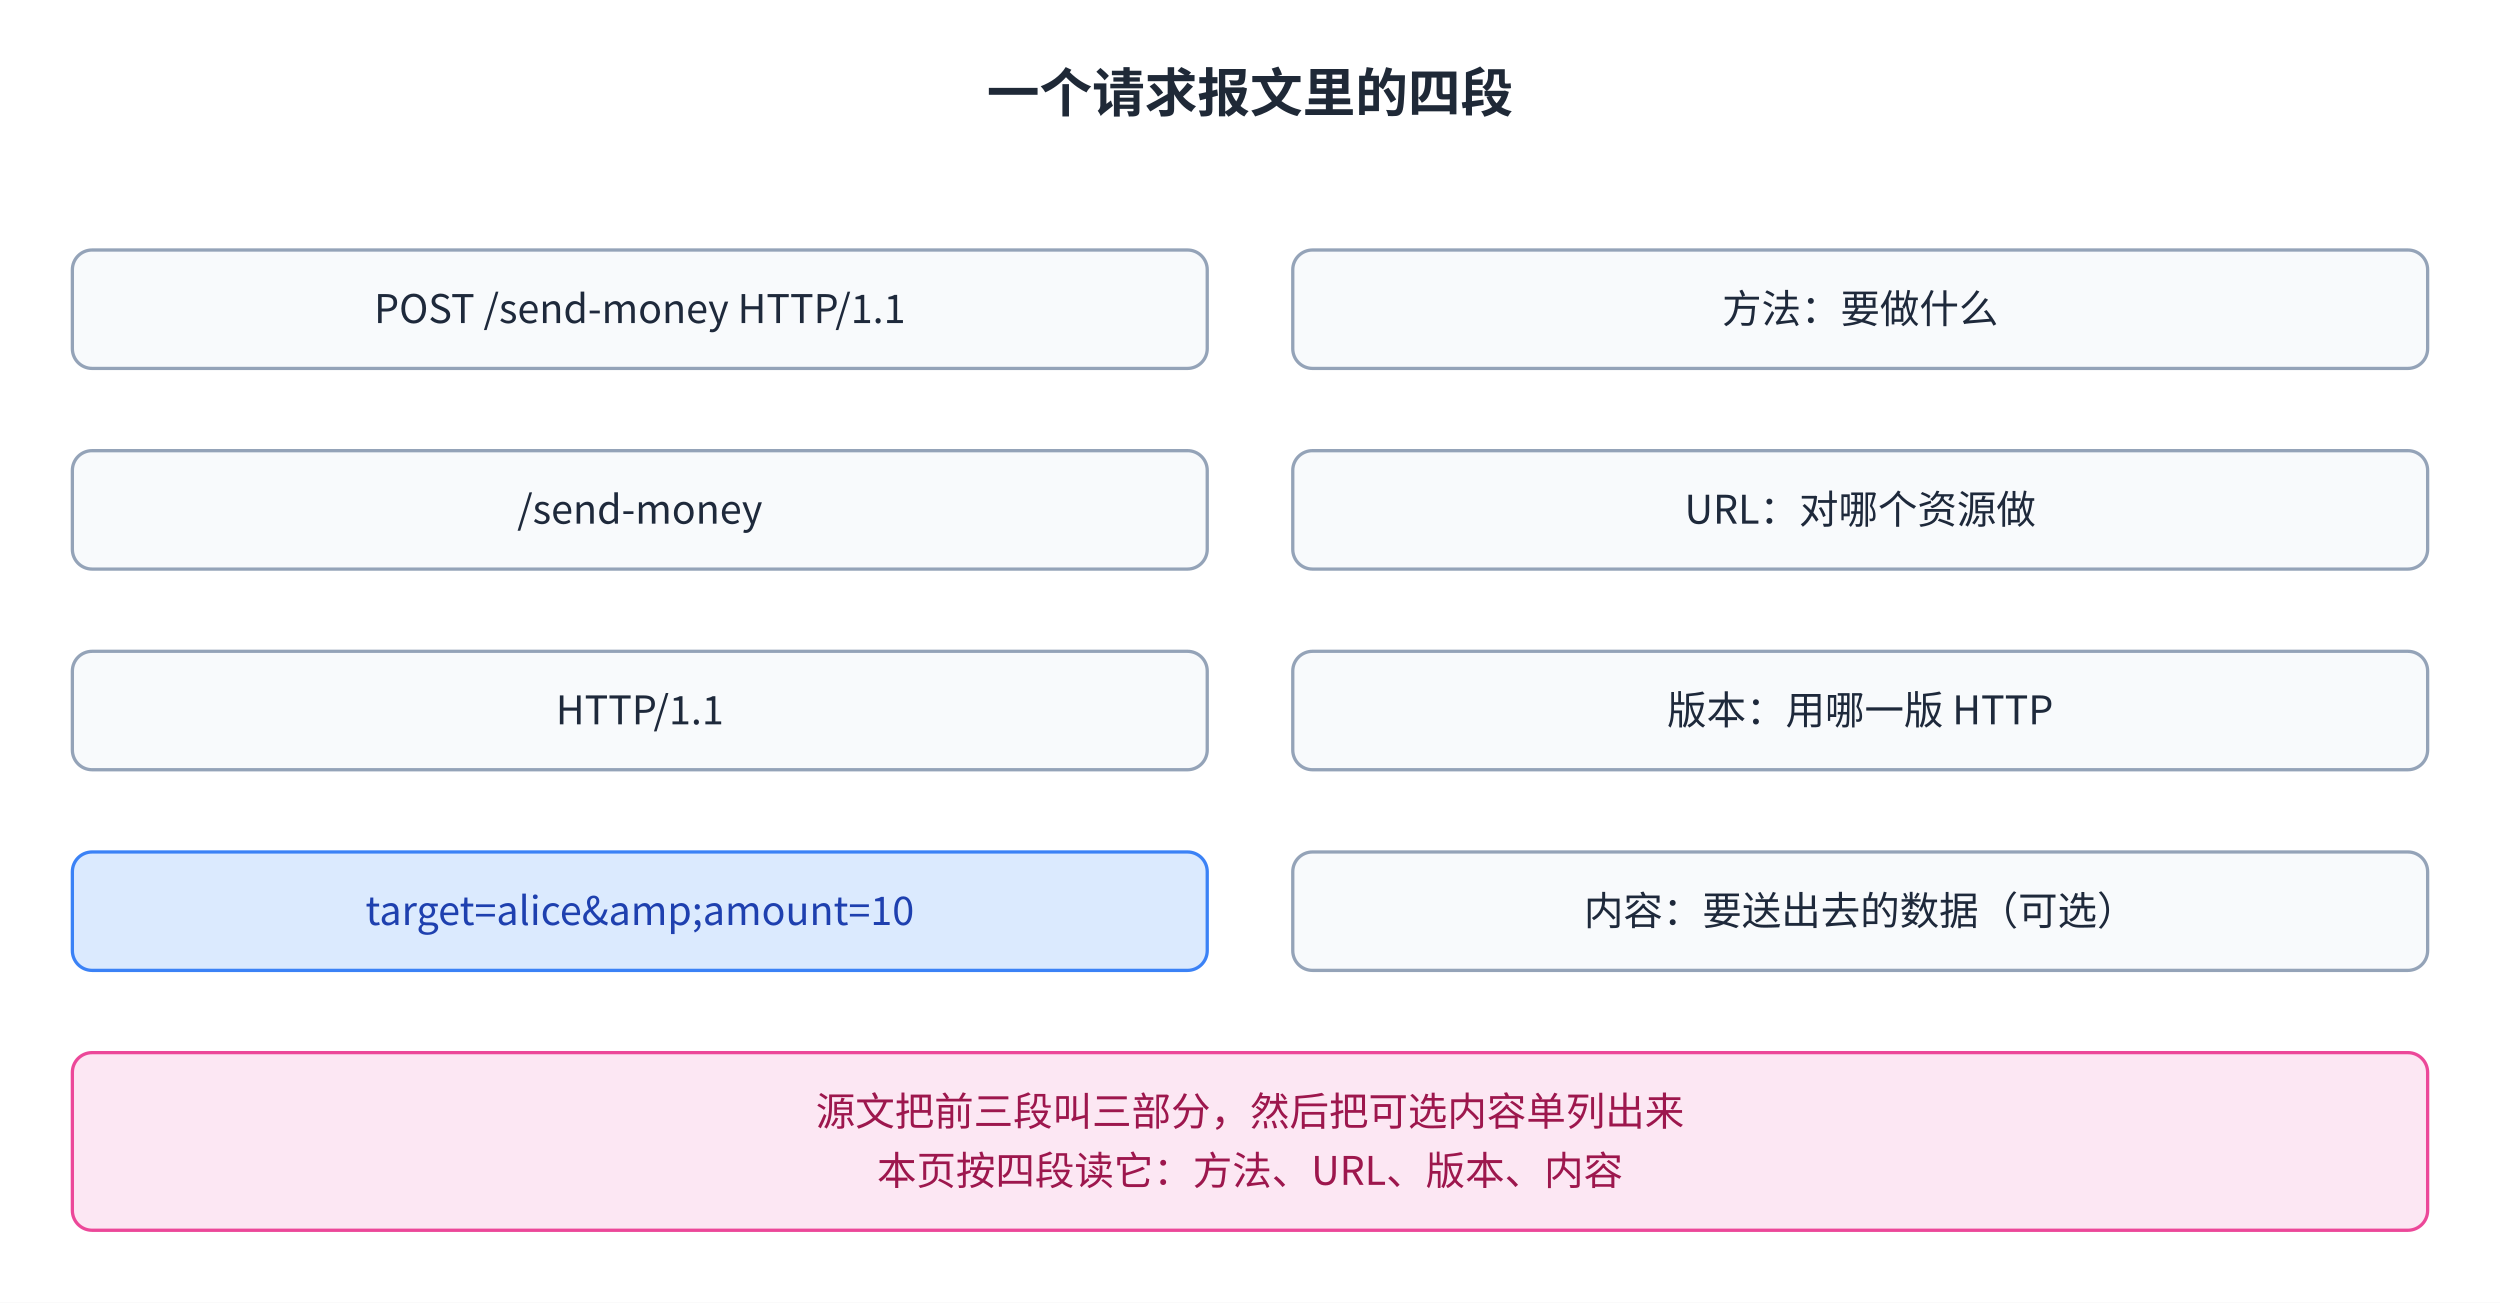
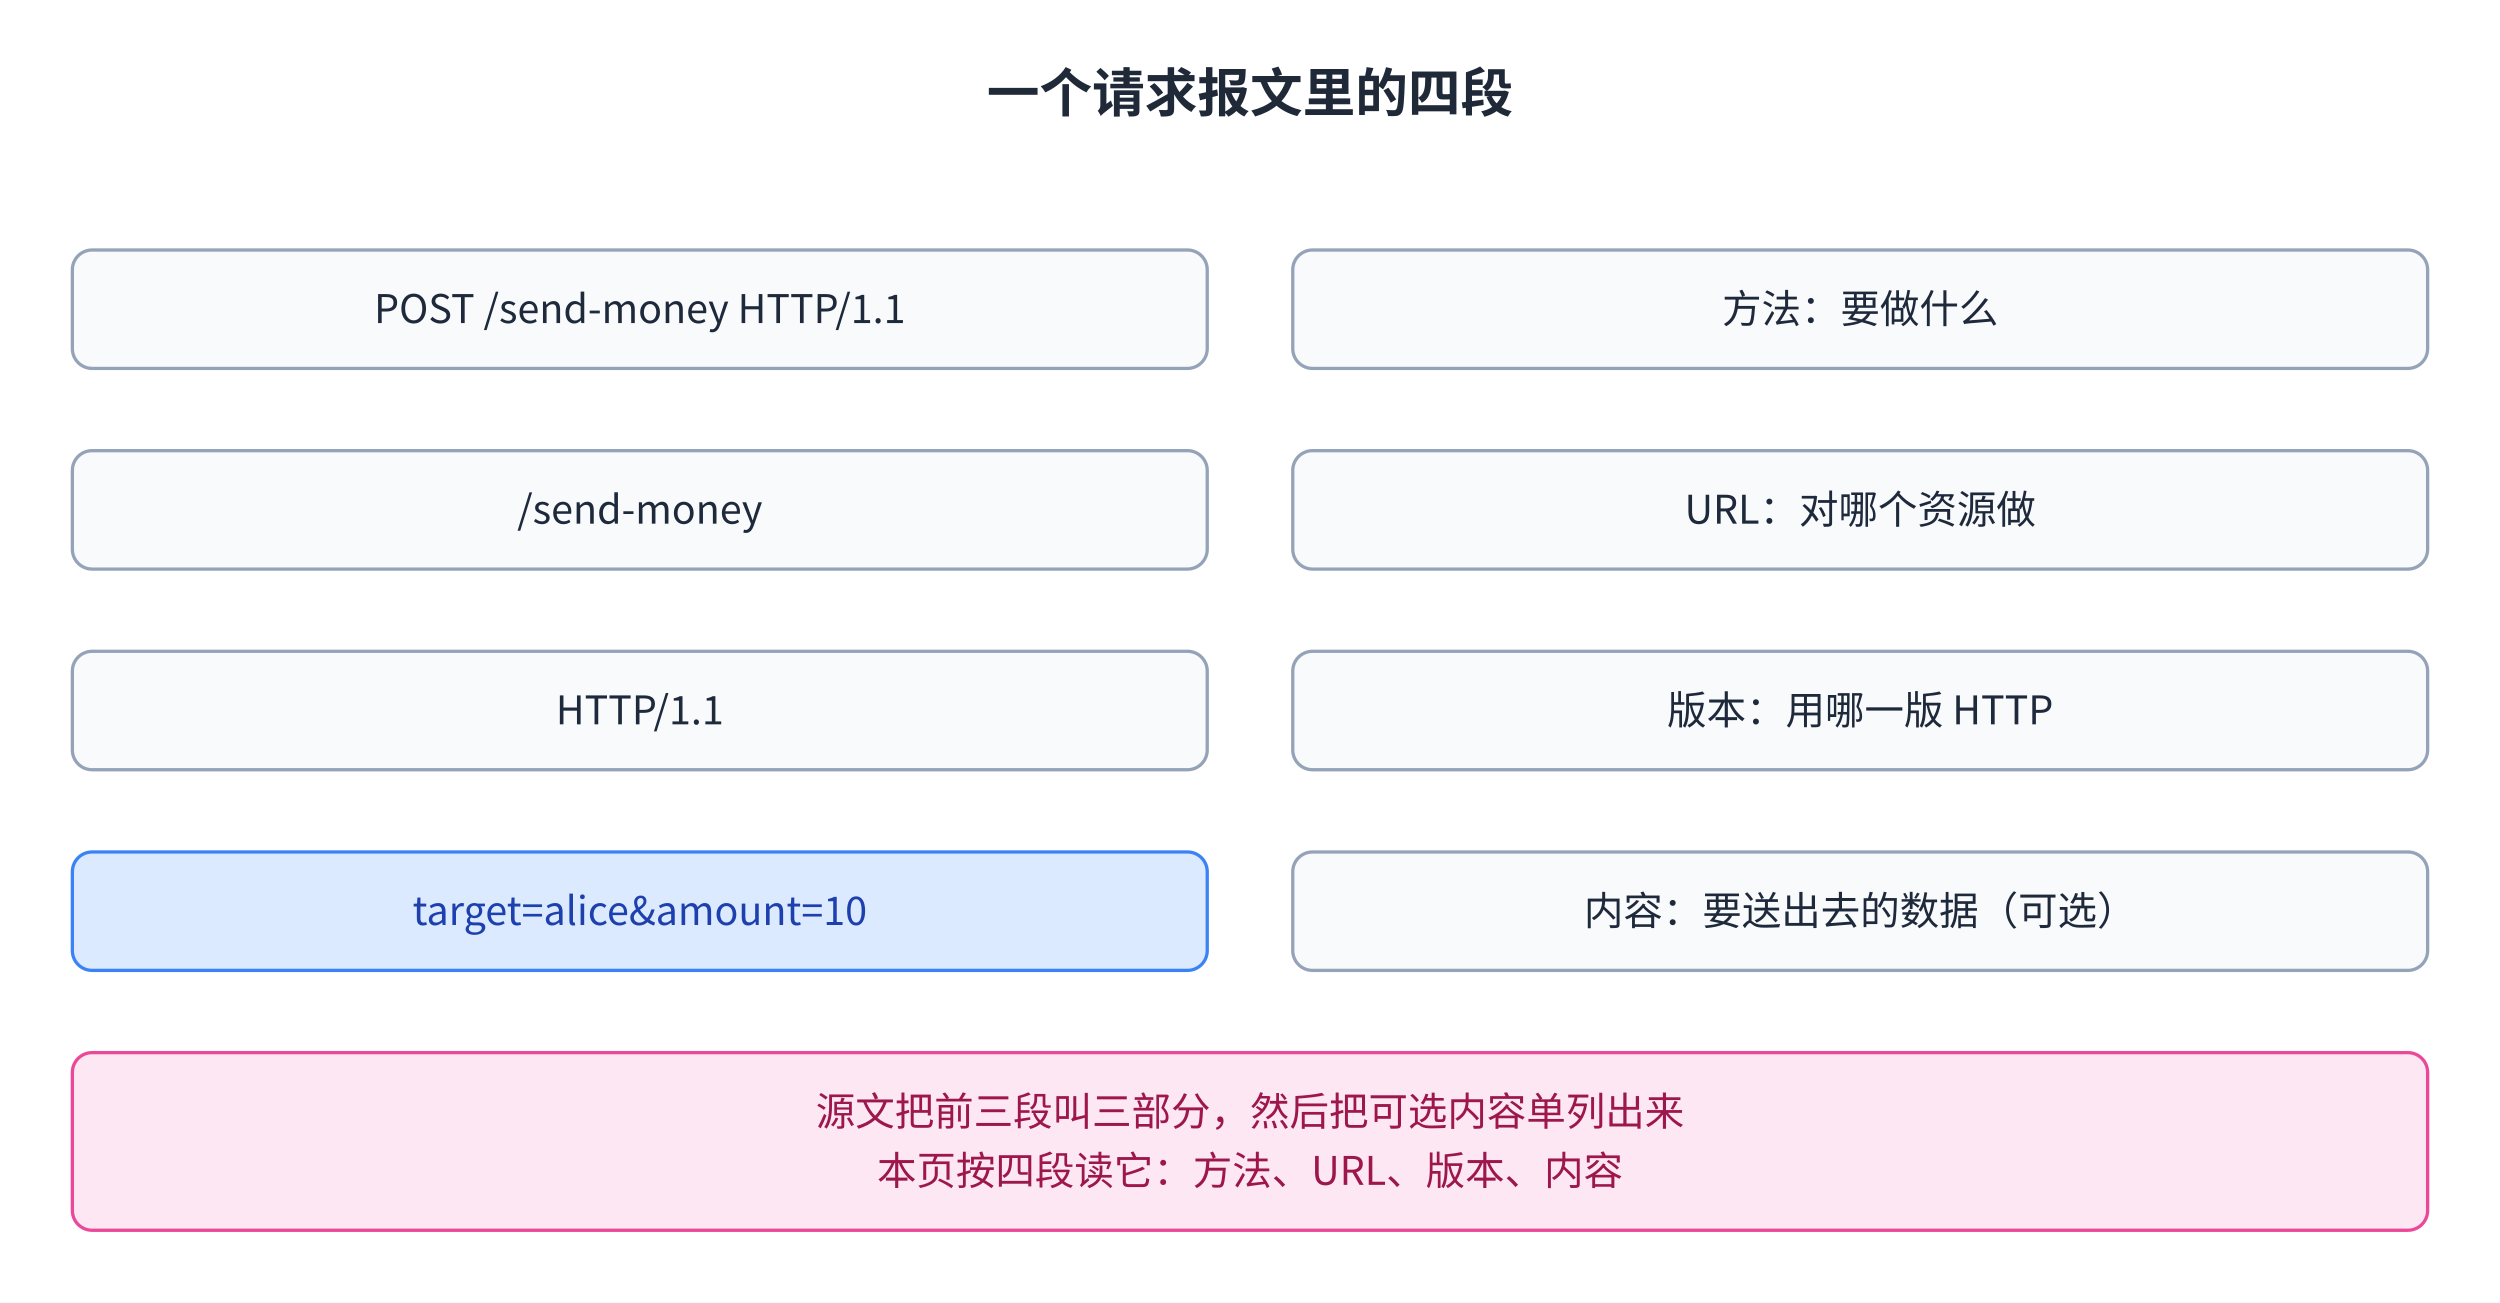
<svg xmlns="http://www.w3.org/2000/svg" viewBox="0 0 760 396.0" width="760" height="396.0" role="img" aria-labelledby="fig-http-3-title fig-http-3-desc">
  <defs>
    <style>
      text { font-family: 'PingFang SC', 'Microsoft YaHei', 'Noto Sans CJK SC', system-ui, sans-serif; }
    </style>
    <marker id="arrow" markerWidth="8" markerHeight="8" refX="2" refY="4" orient="auto" markerUnits="userSpaceOnUse">
      <path d="M0,0 L8,4 L0,8 L2,4 z" fill="#64748b" />
    </marker>
  </defs>
  <rect x="0" y="0" width="760" height="396.0" fill="#ffffff" />
  <text x="380" y="34" font-size="16" font-weight="600" fill="#1f2937" text-anchor="middle">一个请求报文里的四段</text>
  <rect x="22" y="76" width="345" height="36.0" rx="6" fill="#f8fafc" stroke="#94a3b8" />
  <rect x="393" y="76" width="345" height="36.0" rx="6" fill="#f8fafc" stroke="#94a3b8" />
  <rect x="22" y="137" width="345" height="36.0" rx="6" fill="#f8fafc" stroke="#94a3b8" />
  <rect x="393" y="137" width="345" height="36.0" rx="6" fill="#f8fafc" stroke="#94a3b8" />
  <rect x="22" y="198" width="345" height="36.0" rx="6" fill="#f8fafc" stroke="#94a3b8" />
  <rect x="393" y="198" width="345" height="36.0" rx="6" fill="#f8fafc" stroke="#94a3b8" />
  <rect x="22" y="259" width="345" height="36.0" rx="6" fill="#dbeafe" stroke="#3b82f6" />
  <rect x="393" y="259" width="345" height="36.0" rx="6" fill="#f8fafc" stroke="#94a3b8" />
  <rect x="22" y="320" width="716" height="54.0" rx="6" fill="#fce7f3" stroke="#ec4899" />
  <text x="194.5" y="98.2" font-size="12" fill="#1e293b" text-anchor="middle">POST /send-money HTTP/1.1</text>
  <text x="565.5" y="98.2" font-size="12" fill="#1e293b" text-anchor="middle">方法：要做什么</text>
  <text x="194.5" y="159.2" font-size="12" fill="#1e293b" text-anchor="middle">/send-money</text>
  <text x="565.5" y="159.2" font-size="12" fill="#1e293b" text-anchor="middle">URL：对哪个资源做</text>
  <text x="194.5" y="220.2" font-size="12" fill="#1e293b" text-anchor="middle">HTTP/1.1</text>
  <text x="565.5" y="220.2" font-size="12" fill="#1e293b" text-anchor="middle">版本：用哪一版 HTTP</text>
-   <text x="194.5" y="281.2" font-size="12" fill="#1e40af" text-anchor="middle">target=alice&amp;amp;amount=10</text>
+   <text x="194.5" y="281.2" font-size="12" fill="#1e40af" text-anchor="middle">target=alice&amp;amount=10</text>
  <text x="565.5" y="281.2" font-size="12" fill="#1e293b" text-anchor="middle">内容：要送出去的数据（可选）</text>
  <text x="380.0" y="342.2" font-size="12" fill="#9d174d" text-anchor="middle">源文把前三段叫三部分，然后把可选内容单列出来</text>
  <text x="380.0" y="360.2" font-size="12" fill="#9d174d" text-anchor="middle">本页按四段读它：方法、URL、版本、内容</text>
</svg>
